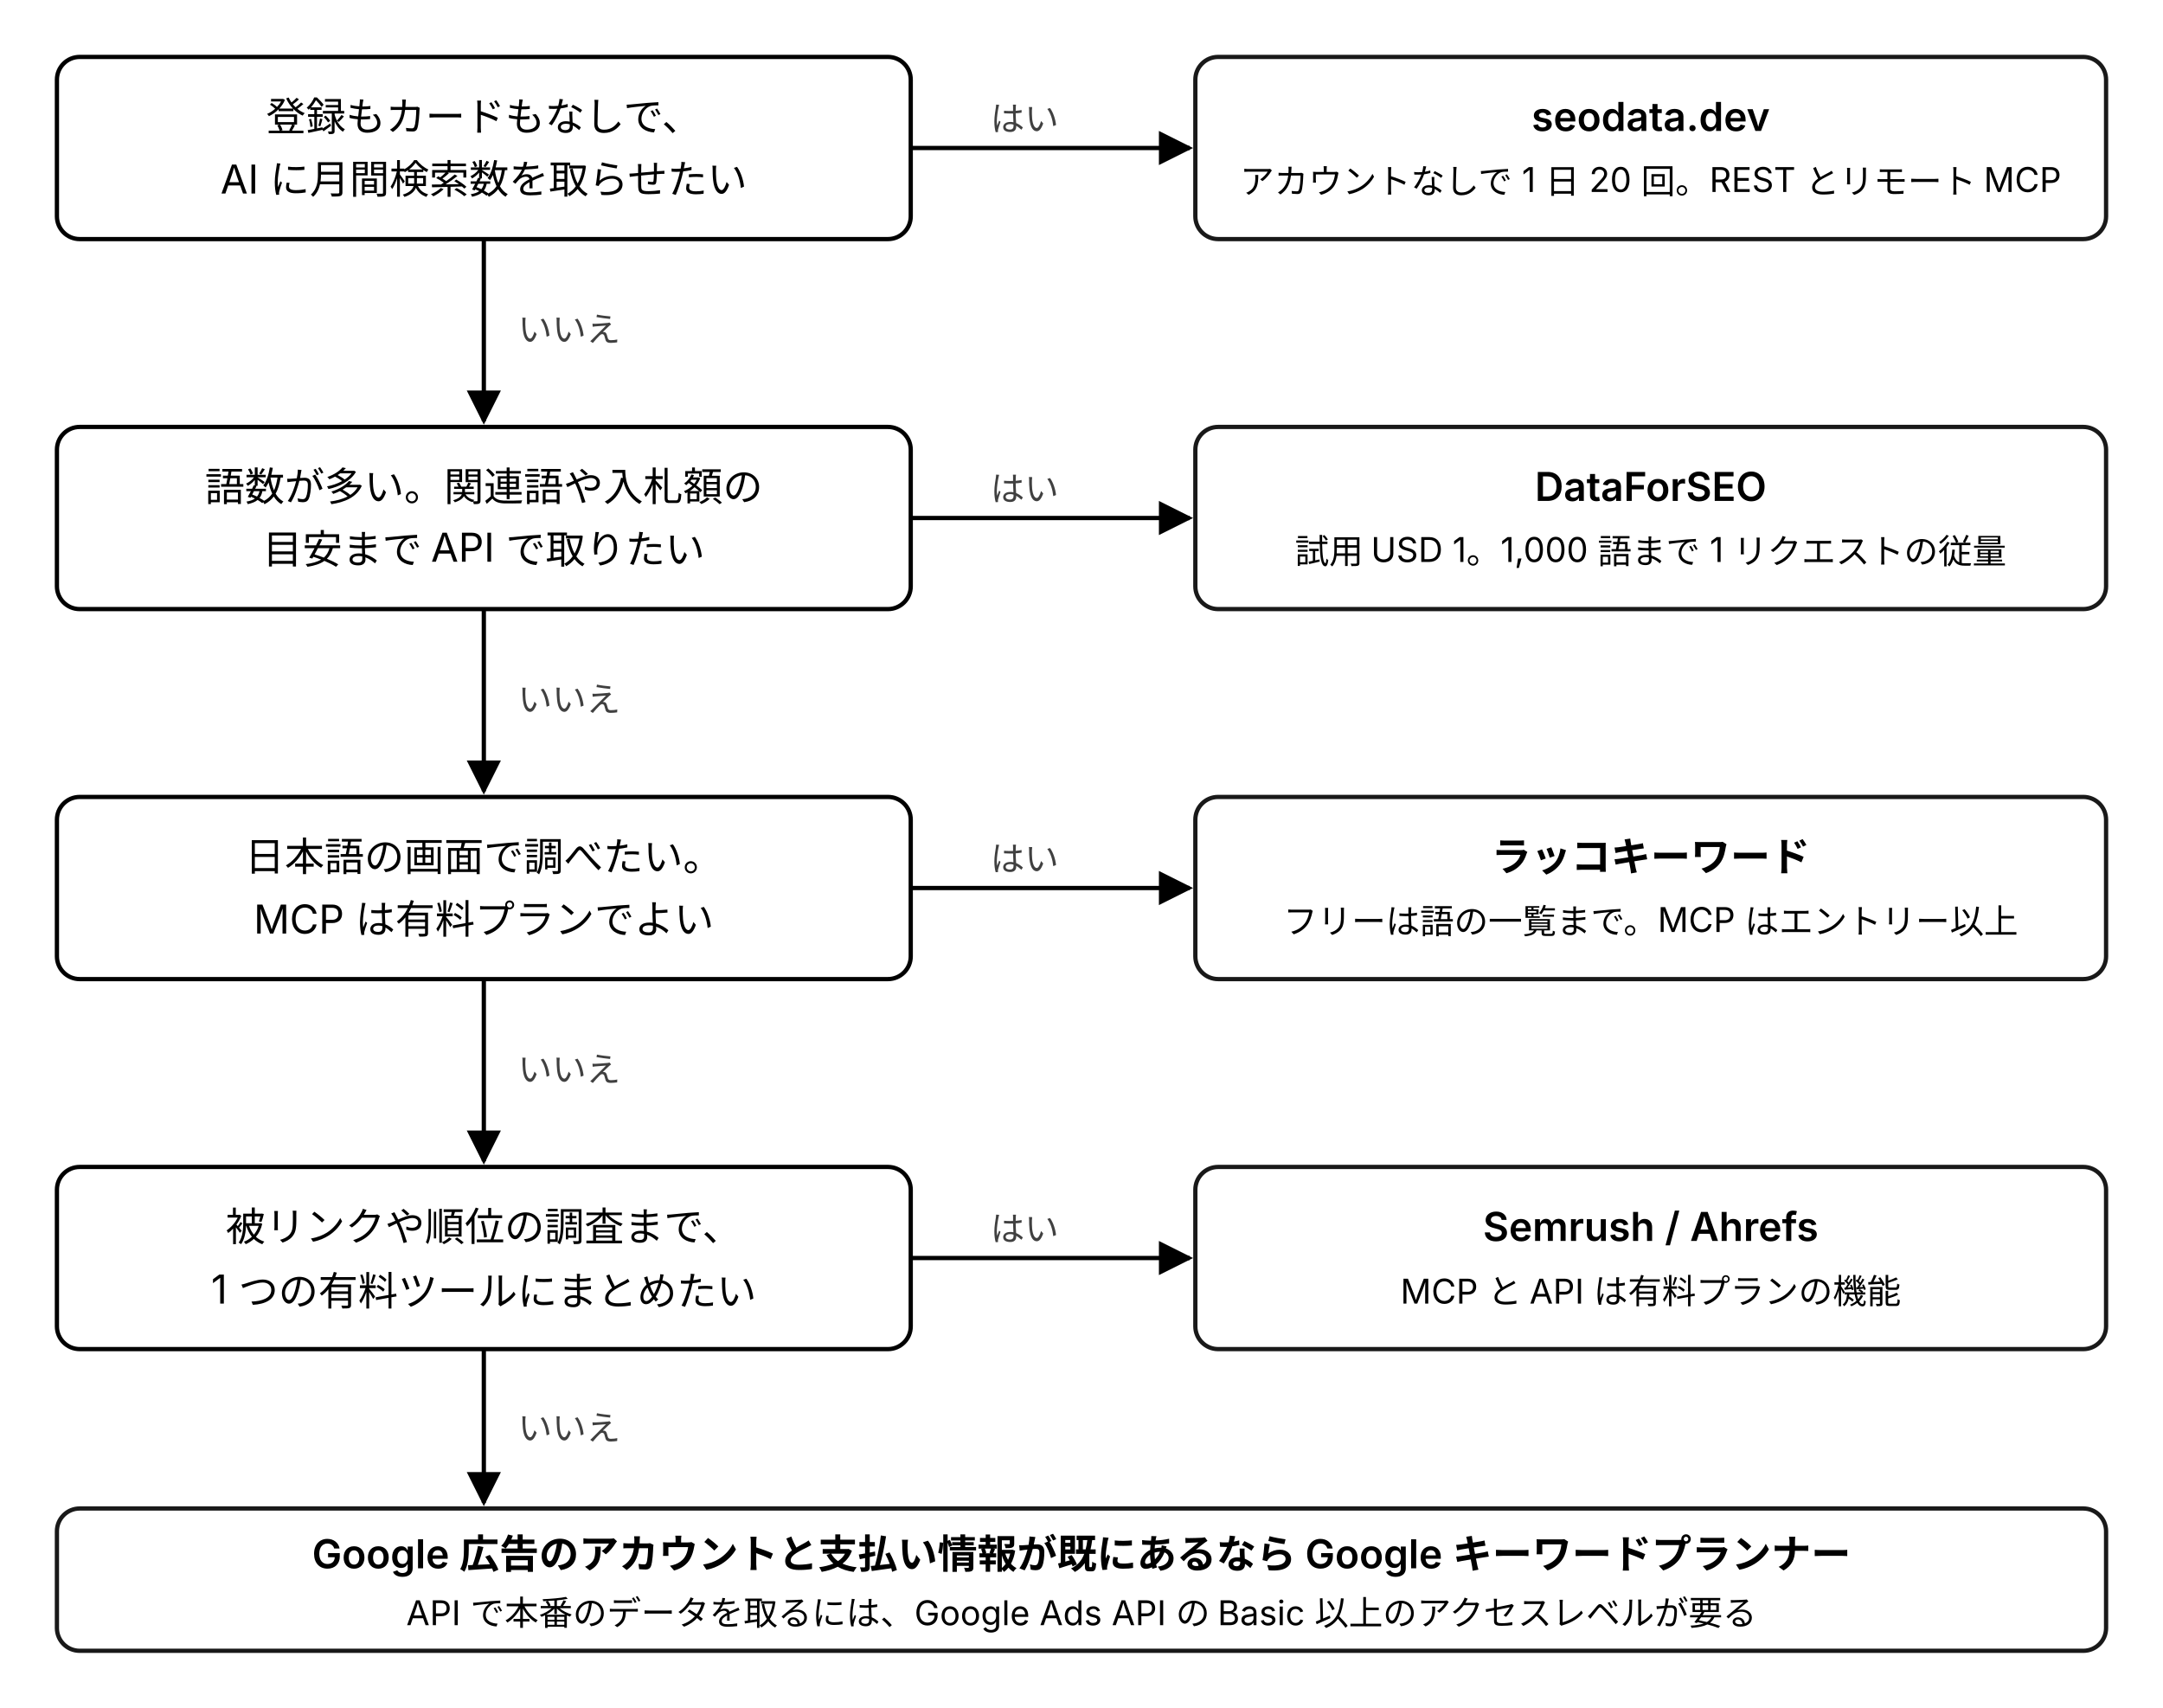
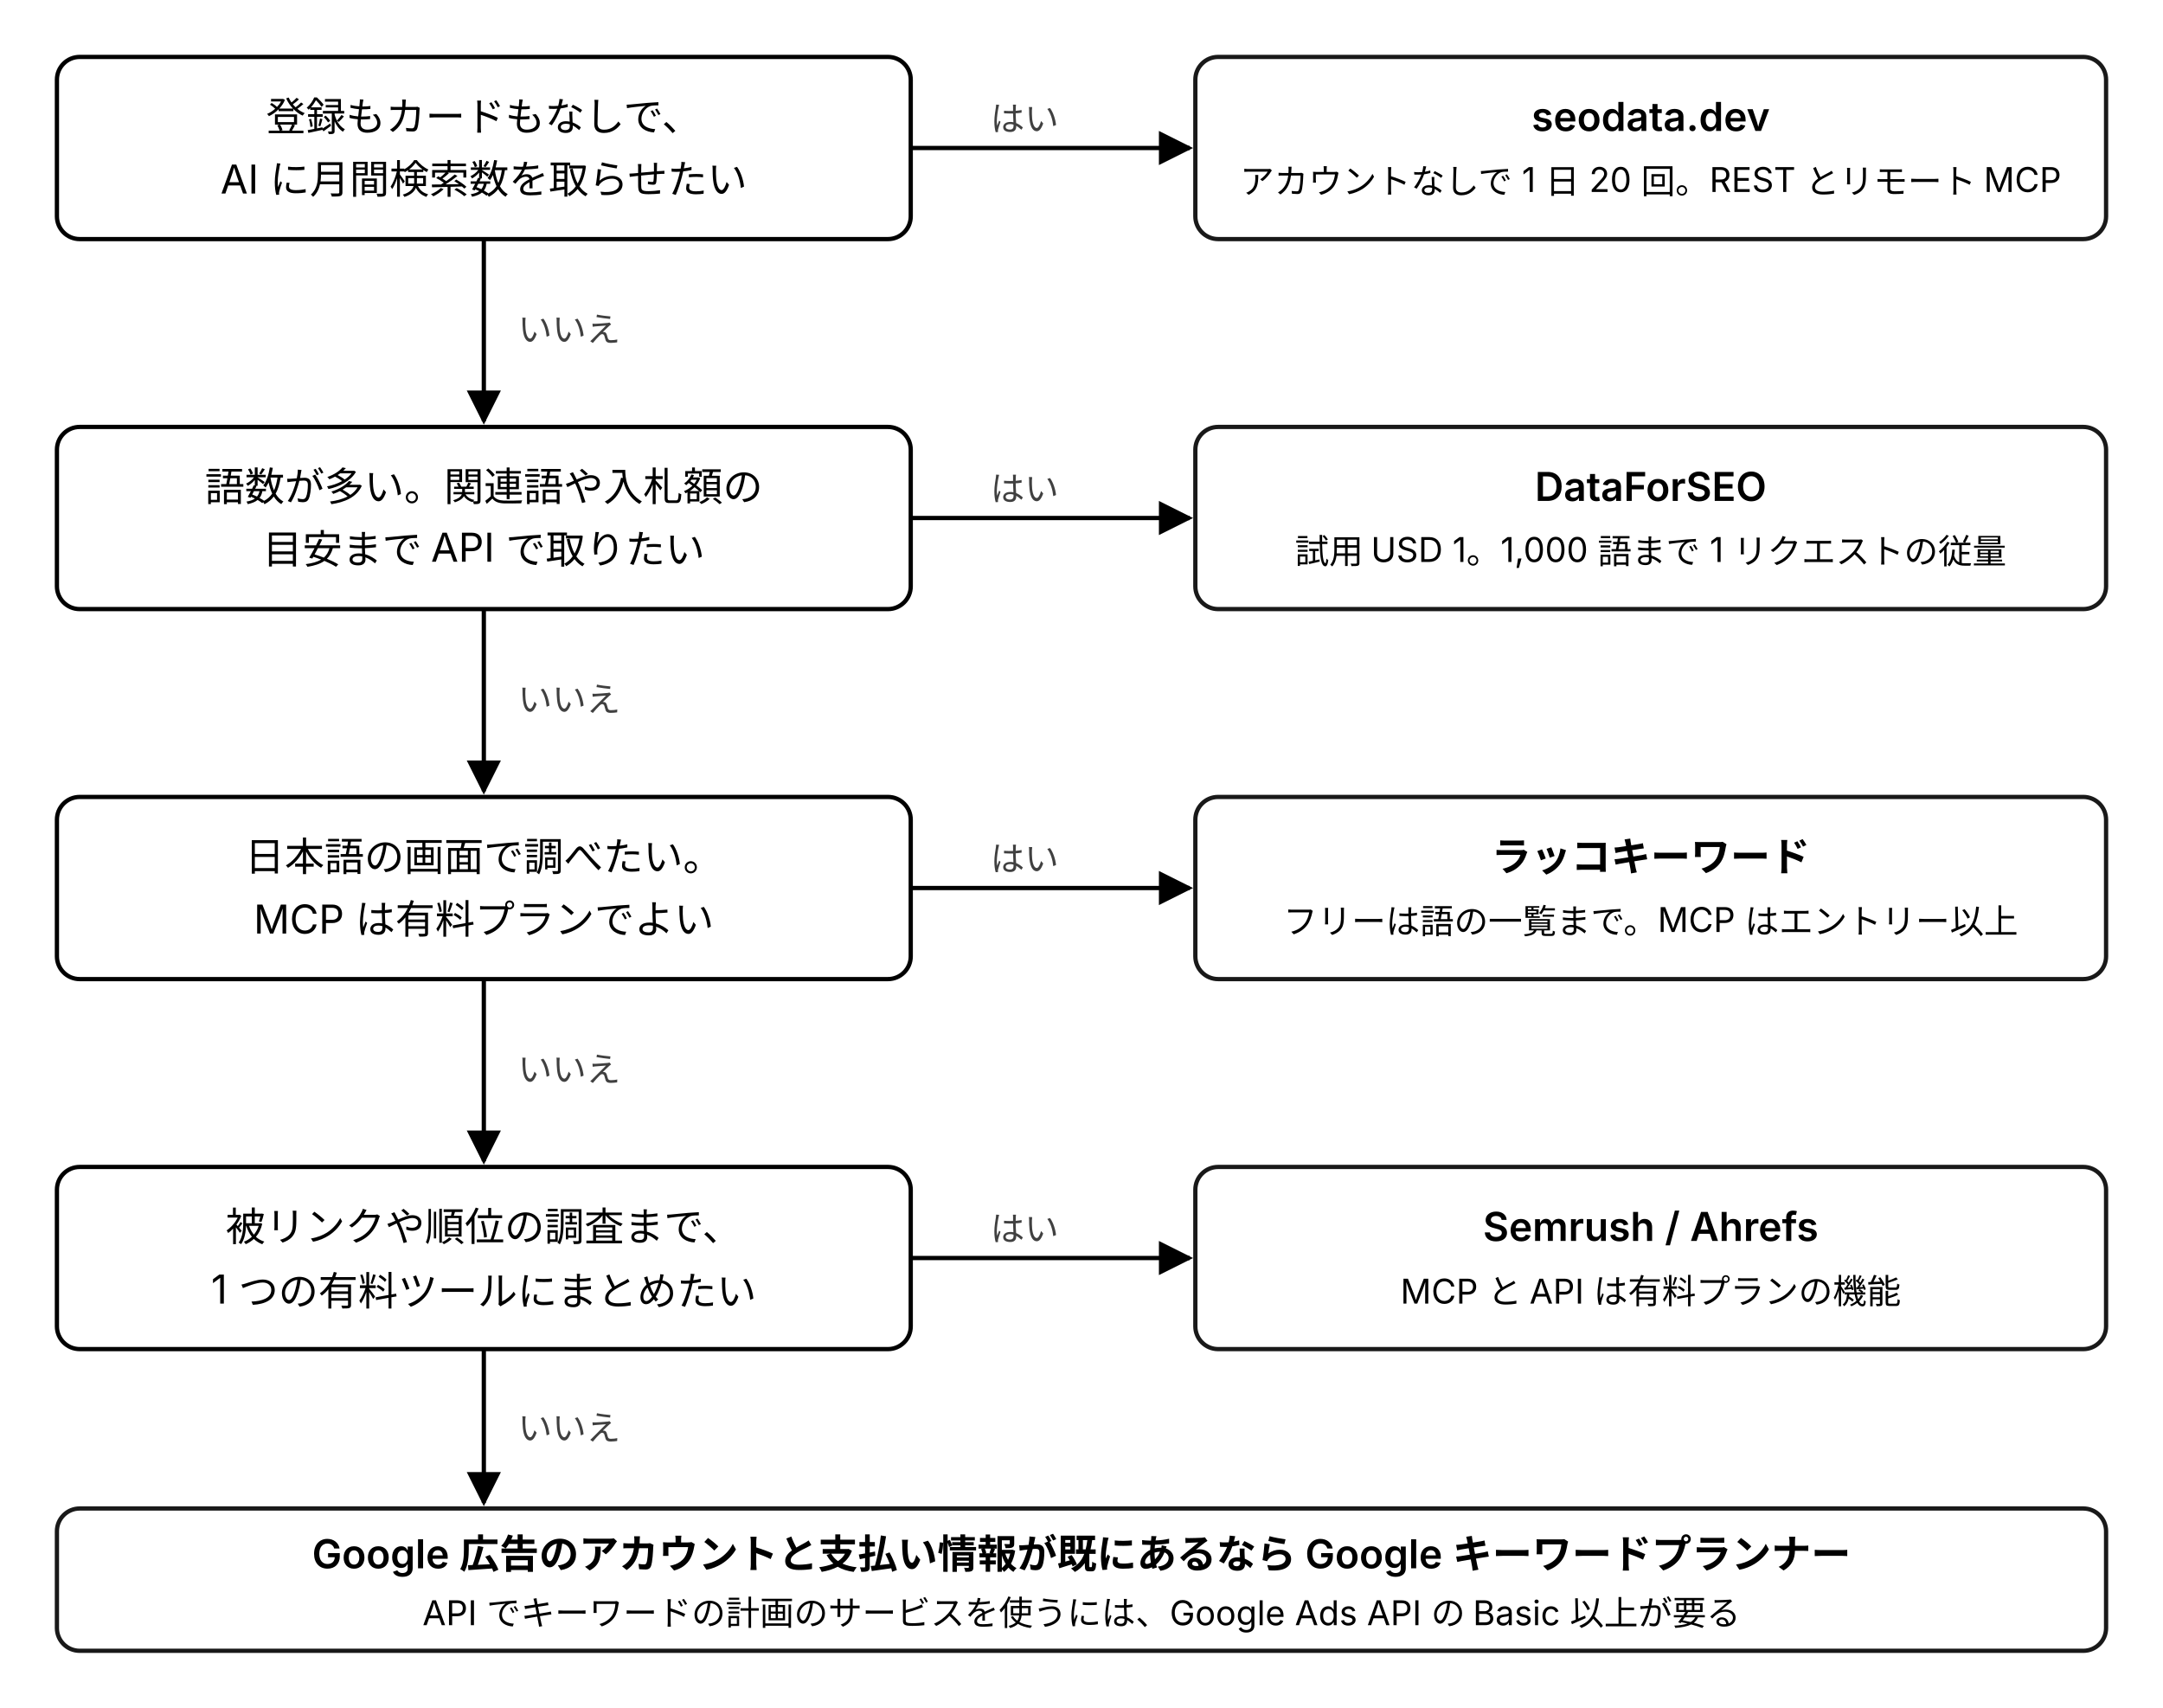
<svg xmlns="http://www.w3.org/2000/svg" viewBox="0 0 760 600" font-family="system-ui, -apple-system, 'Segoe UI', 'Hiragino Sans', 'Noto Sans JP', sans-serif" font-size="14" fill="currentColor">
  <defs>
    <marker id="arrow" viewBox="0 0 10 10" refX="9" refY="5" markerWidth="8" markerHeight="8" orient="auto-start-reverse">
      <path d="M 0 0 L 10 5 L 0 10 z" fill="currentColor" />
    </marker>
  </defs>
  <g stroke="currentColor" stroke-width="1.5" fill="none">
    <rect x="20" y="20" width="300" height="64" rx="8" />
    <rect x="20" y="150" width="300" height="64" rx="8" />
    <rect x="20" y="280" width="300" height="64" rx="8" />
    <rect x="20" y="410" width="300" height="64" rx="8" />
    <rect x="420" y="20" width="320" height="64" rx="8" opacity="0.9" />
    <rect x="420" y="150" width="320" height="64" rx="8" opacity="0.9" />
    <rect x="420" y="280" width="320" height="64" rx="8" opacity="0.9" />
    <rect x="420" y="410" width="320" height="64" rx="8" opacity="0.9" />
    <rect x="20" y="530" width="720" height="50" rx="8" opacity="0.9" />
    <line x1="320" y1="52" x2="418" y2="52" marker-end="url(#arrow)" />
    <line x1="320" y1="182" x2="418" y2="182" marker-end="url(#arrow)" />
    <line x1="320" y1="312" x2="418" y2="312" marker-end="url(#arrow)" />
    <line x1="320" y1="442" x2="418" y2="442" marker-end="url(#arrow)" />
    <line x1="170" y1="84" x2="170" y2="148" marker-end="url(#arrow)" />
    <line x1="170" y1="214" x2="170" y2="278" marker-end="url(#arrow)" />
    <line x1="170" y1="344" x2="170" y2="408" marker-end="url(#arrow)" />
    <line x1="170" y1="474" x2="170" y2="528" marker-end="url(#arrow)" />
  </g>
  <g font-size="12" opacity="0.75">
    <text x="360" y="46" text-anchor="middle">はい</text>
    <text x="360" y="176" text-anchor="middle">はい</text>
    <text x="360" y="306" text-anchor="middle">はい</text>
    <text x="360" y="436" text-anchor="middle">はい</text>
    <text x="182" y="120">いいえ</text>
    <text x="182" y="250">いいえ</text>
    <text x="182" y="380">いいえ</text>
    <text x="182" y="506">いいえ</text>
  </g>
  <g text-anchor="middle">
    <text x="170" y="46">登録もカードもなしで、</text>
    <text x="170" y="68">AI に月間検索数を取らせたい</text>
    <text x="170" y="176">語数が多い。関連語や入札額の</text>
    <text x="170" y="198">目安まで API で取りたい</text>
    <text x="170" y="306">日本語の画面で調べたい。</text>
    <text x="170" y="328">MCP は有料プランでよい</text>
    <text x="170" y="436">被リンクや順位の調査まで、</text>
    <text x="170" y="458">1 つの有料ツールにまとめたい</text>
  </g>
  <g text-anchor="middle">
    <text x="580" y="46" font-weight="600">seodata.dev</text>
    <text x="580" y="68" font-size="12">アカウントなしで 1 日 20 回。REST とリモート MCP</text>
    <text x="580" y="176" font-weight="600">DataForSEO</text>
    <text x="580" y="198" font-size="12">試用 USD 1。1,000 語まで 1 リクエストの従量</text>
    <text x="580" y="306" font-weight="600">ラッコキーワード</text>
    <text x="580" y="328" font-size="12">フリーは語の一覧まで。MCP はエントリー以上</text>
    <text x="580" y="436" font-weight="600">Semrush / Ahrefs</text>
    <text x="580" y="458" font-size="12">MCP と API は有料プランの機能</text>
    <text x="380" y="551" font-weight="600">Google 広告のアカウントと支払い情報が既にあるなら Google キーワードプランナー</text>
-     <text x="380" y="571" font-size="12">API で本番のデータを取るには、Google Ads API の Basic 以上のアクセスレベルが要る</text>
+     <text x="380" y="571" font-size="12">API でキーワードの計画のサービスを使うには、Google Ads API の Basic 以上が要る</text>
  </g>
</svg>
